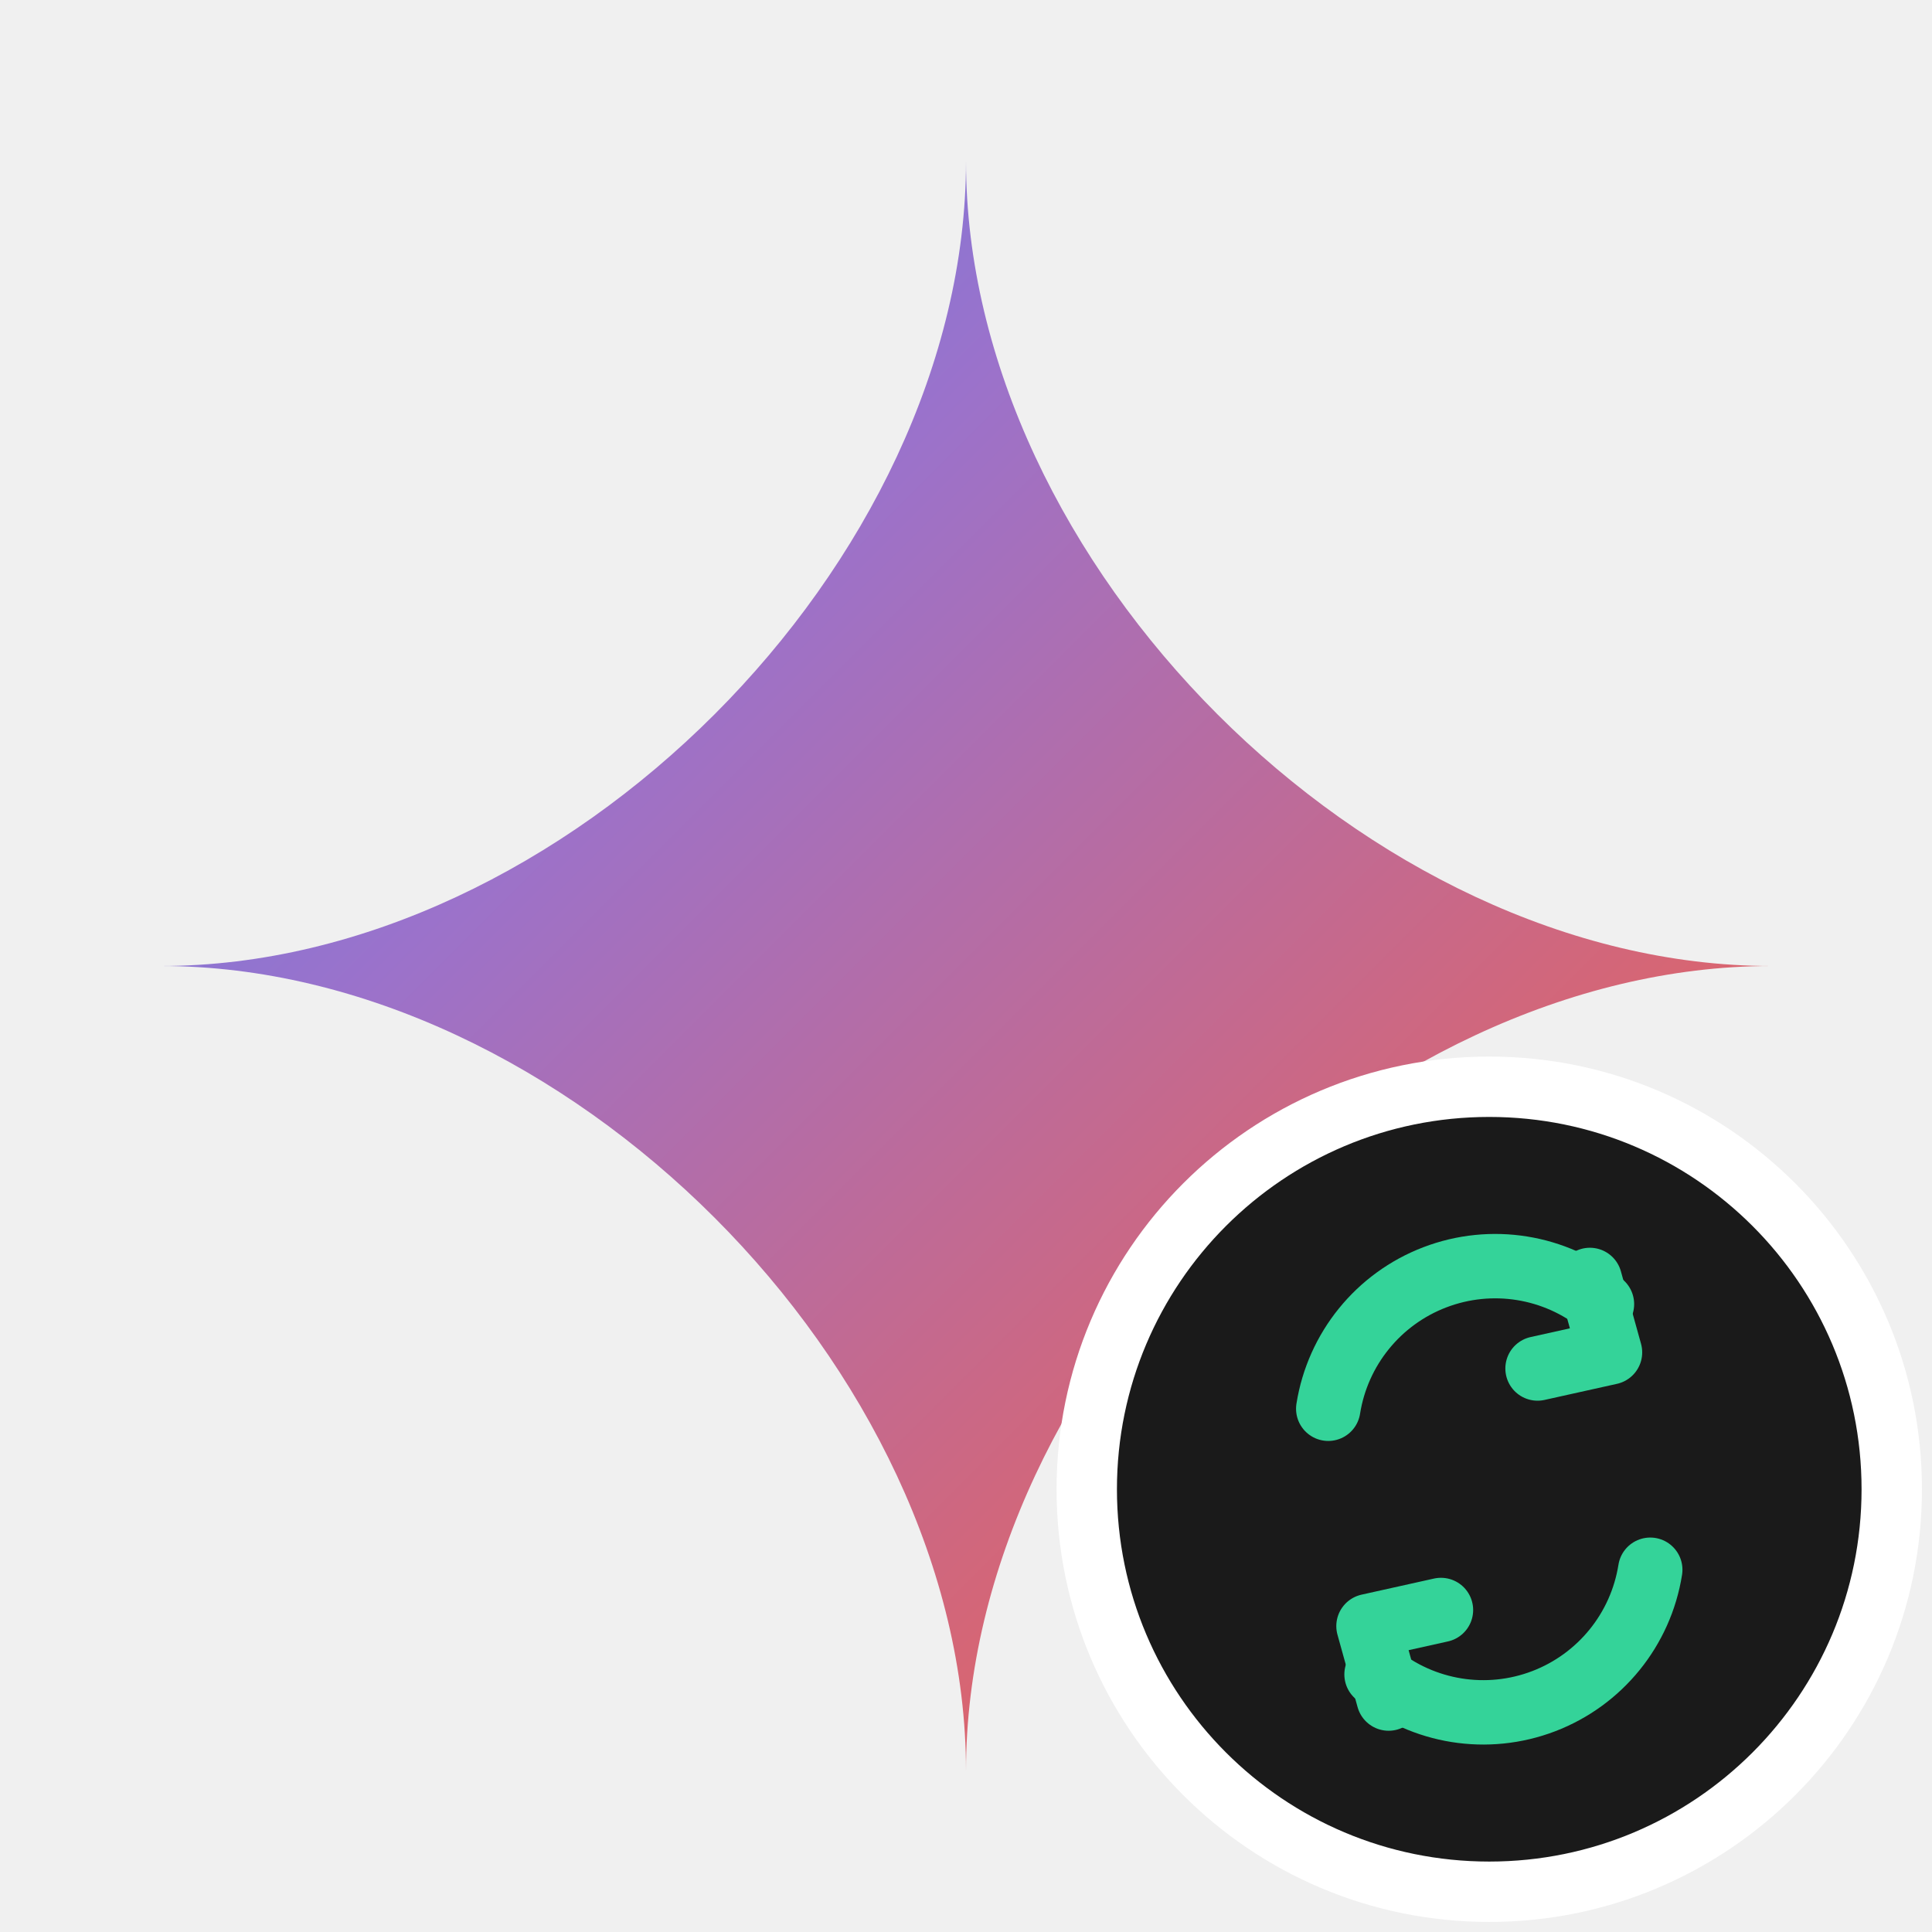
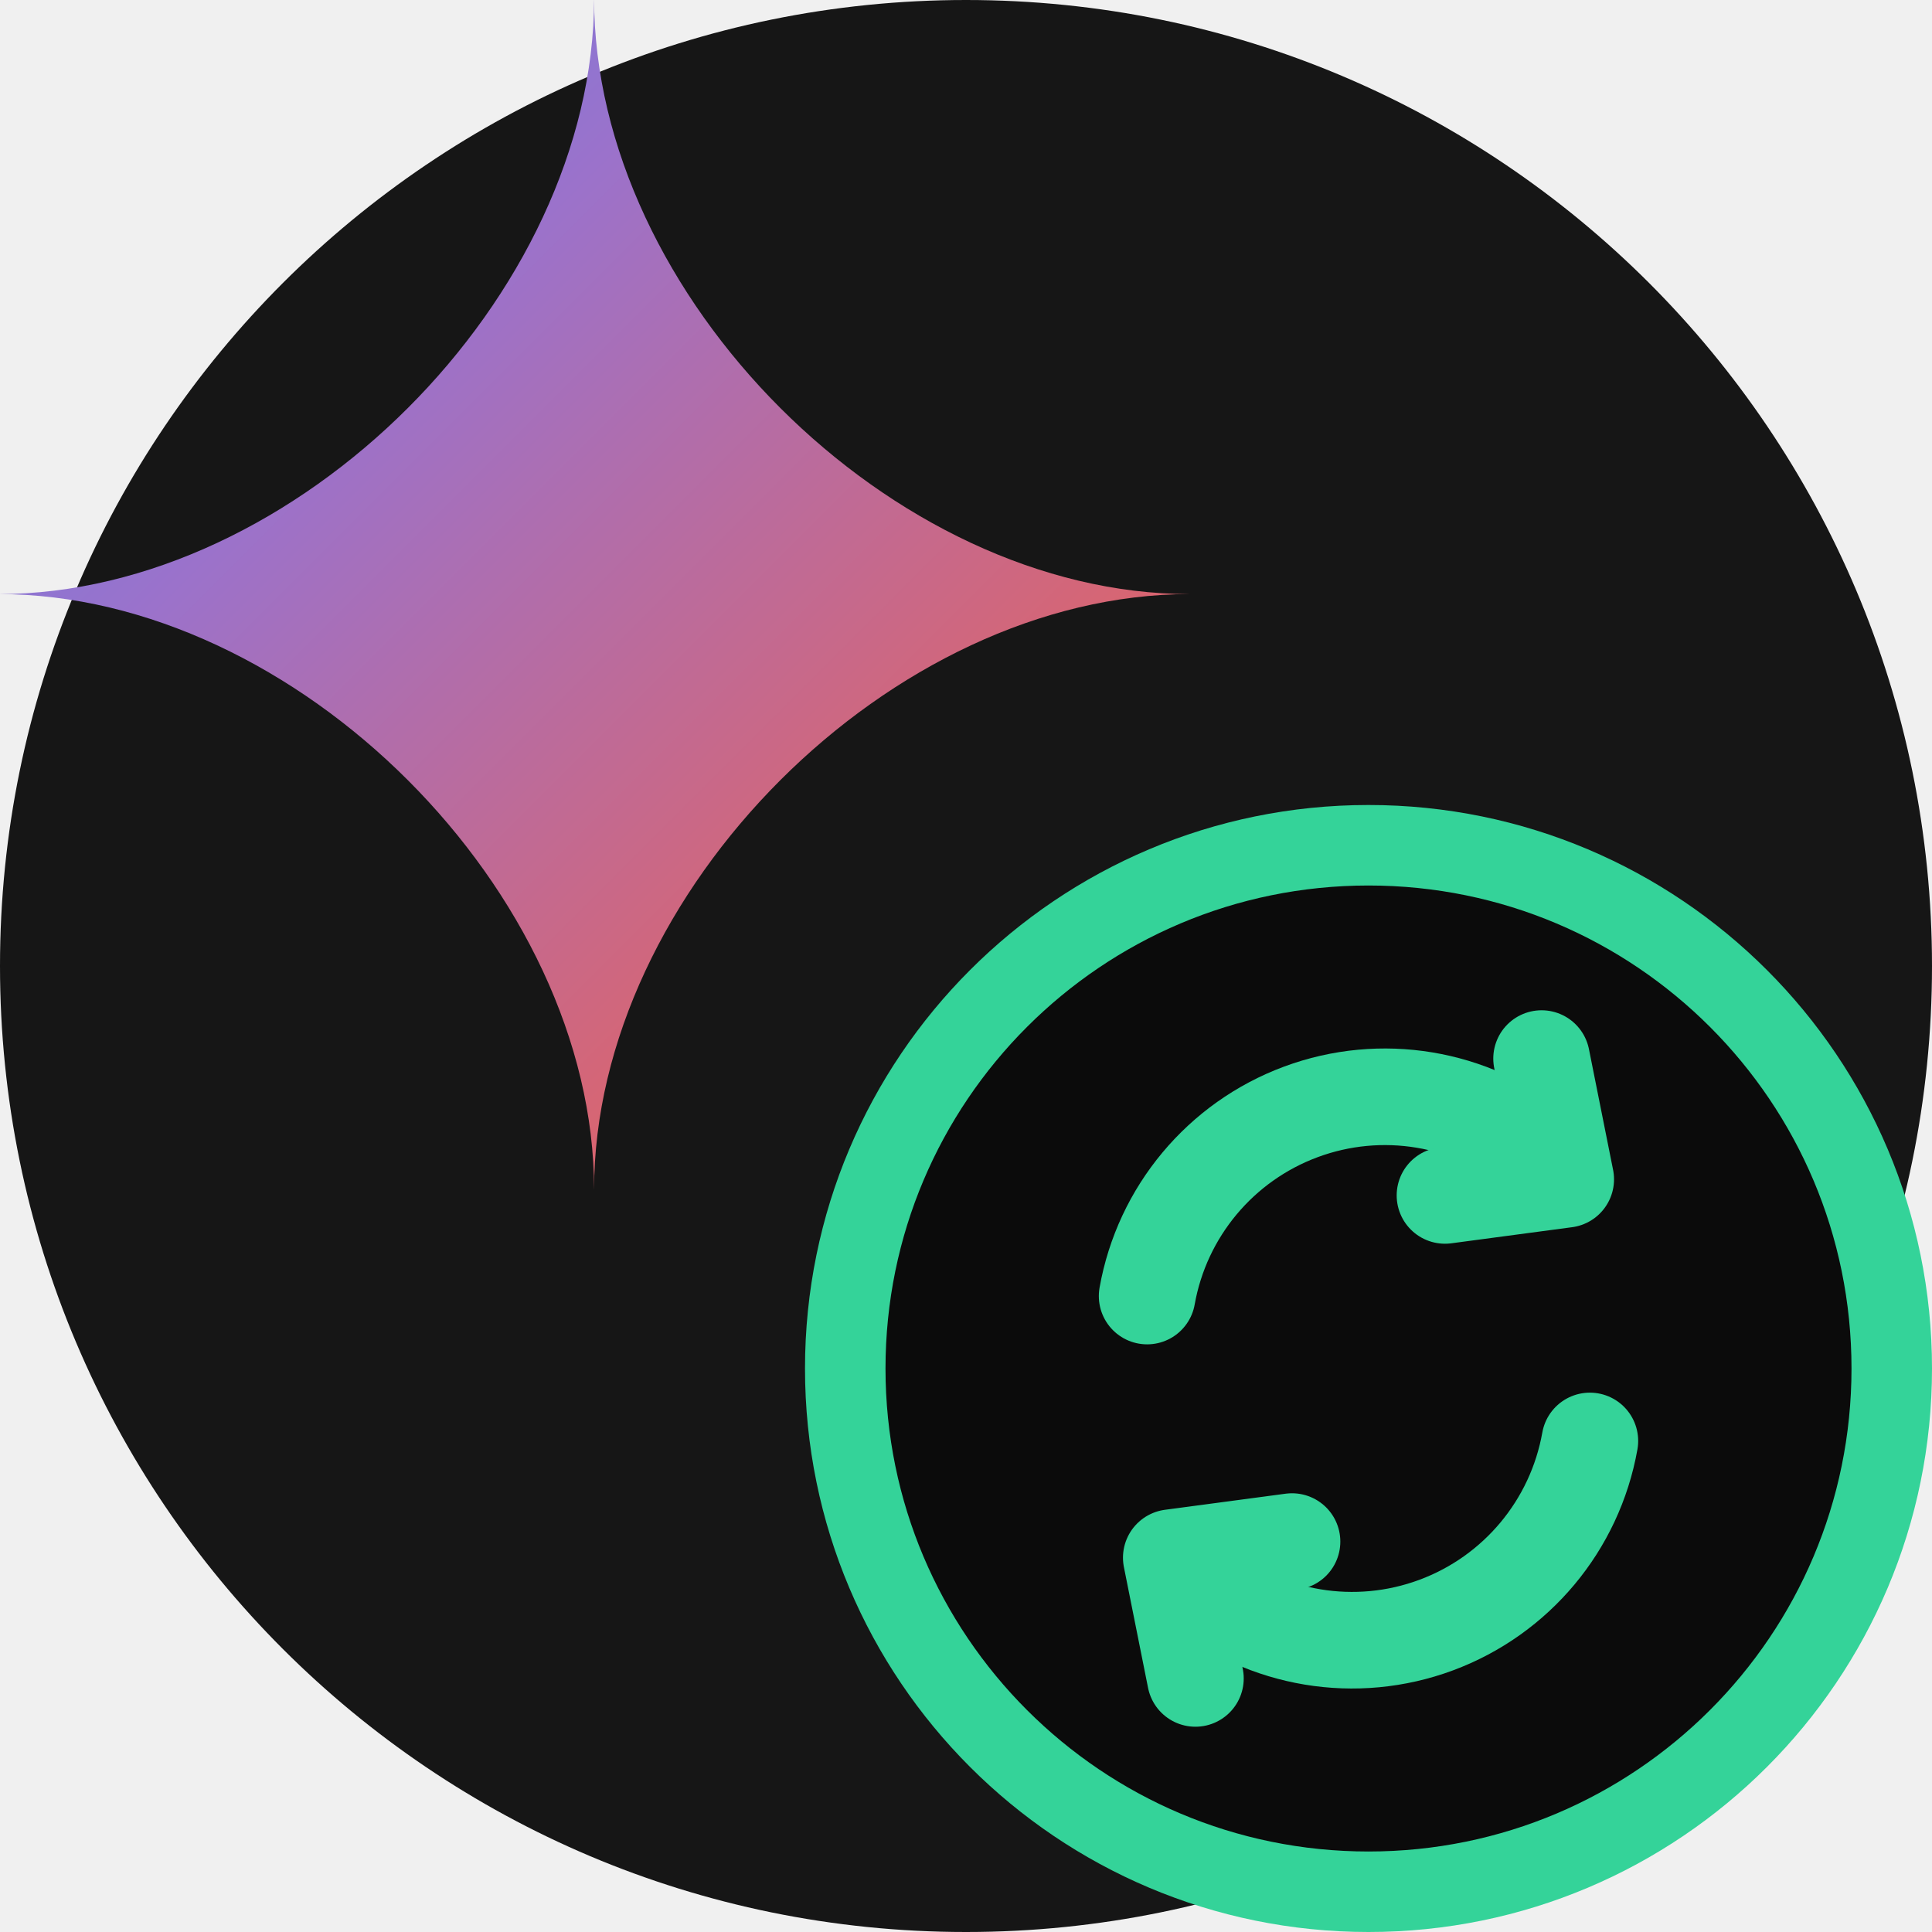
<svg xmlns="http://www.w3.org/2000/svg" viewBox="0 0 48 48" fill="none">
  <defs>
    <linearGradient id="g1" x1="0" y1="0" x2="48" y2="48" gradientUnits="userSpaceOnUse">
      <stop offset="0%" stop-color="#4285F4" />
      <stop offset="35%" stop-color="#9B72CB" />
      <stop offset="70%" stop-color="#D96570" />
      <stop offset="100%" stop-color="#F2B400" />
    </linearGradient>
  </defs>
-   <path d="M24 4        C24 14 14 24 4 24        C14 24 24 34 24 44        C24 34 34 24 44 24        C34 24 24 14 24 4 Z" fill="url(#g1)" />
-   <circle cx="37" cy="37" r="10" fill="#1a1a1a" stroke="#fff" stroke-width="1.5" />
-   <path d="M33 35a4.2 4.2 0 0 1 6.8-2.6M41 39a4.2 4.2 0 0 1-6.8 2.6" stroke="#34D399" stroke-width="1.6" stroke-linecap="round" fill="none" />
-   <path d="M39.5 31.8l.5 1.8-1.8.4" stroke="#34D399" stroke-width="1.6" stroke-linecap="round" stroke-linejoin="round" fill="none" />
-   <path d="M34.5 42.2l-.5-1.8 1.8-.4" stroke="#34D399" stroke-width="1.6" stroke-linecap="round" stroke-linejoin="round" fill="none" />
+   <circle cx="24" cy="24" r="24" fill="#161616" />
+   <g transform="translate(-3,-3) scale(0.74)">
+     <path d="M24 4          C24 14 14 24 4 24          C14 24 24 34 24 44          C24 34 34 24 44 24          C34 24 24 14 24 4 Z" fill="url(#g1)" />
+   </g>
+   <circle cx="34" cy="34" r="13" fill="#0B0B0B" stroke="#34D399" stroke-width="2" />
+   <path d="M28.5 32.2a6 6 0 0 1 9.7-3.6M39.5 35.8a6 6 0 0 1-9.7 3.6" stroke="#34D399" stroke-width="2.4" stroke-linecap="round" fill="none" />
+   <path d="M38.3 26.3l.6 3-3 .4" stroke="#34D399" stroke-width="2.4" stroke-linecap="round" stroke-linejoin="round" fill="none" />
+   <path d="M29.7 41.7l-.6-3 3-.4" stroke="#34D399" stroke-width="2.4" stroke-linecap="round" stroke-linejoin="round" fill="none" />
</svg>
